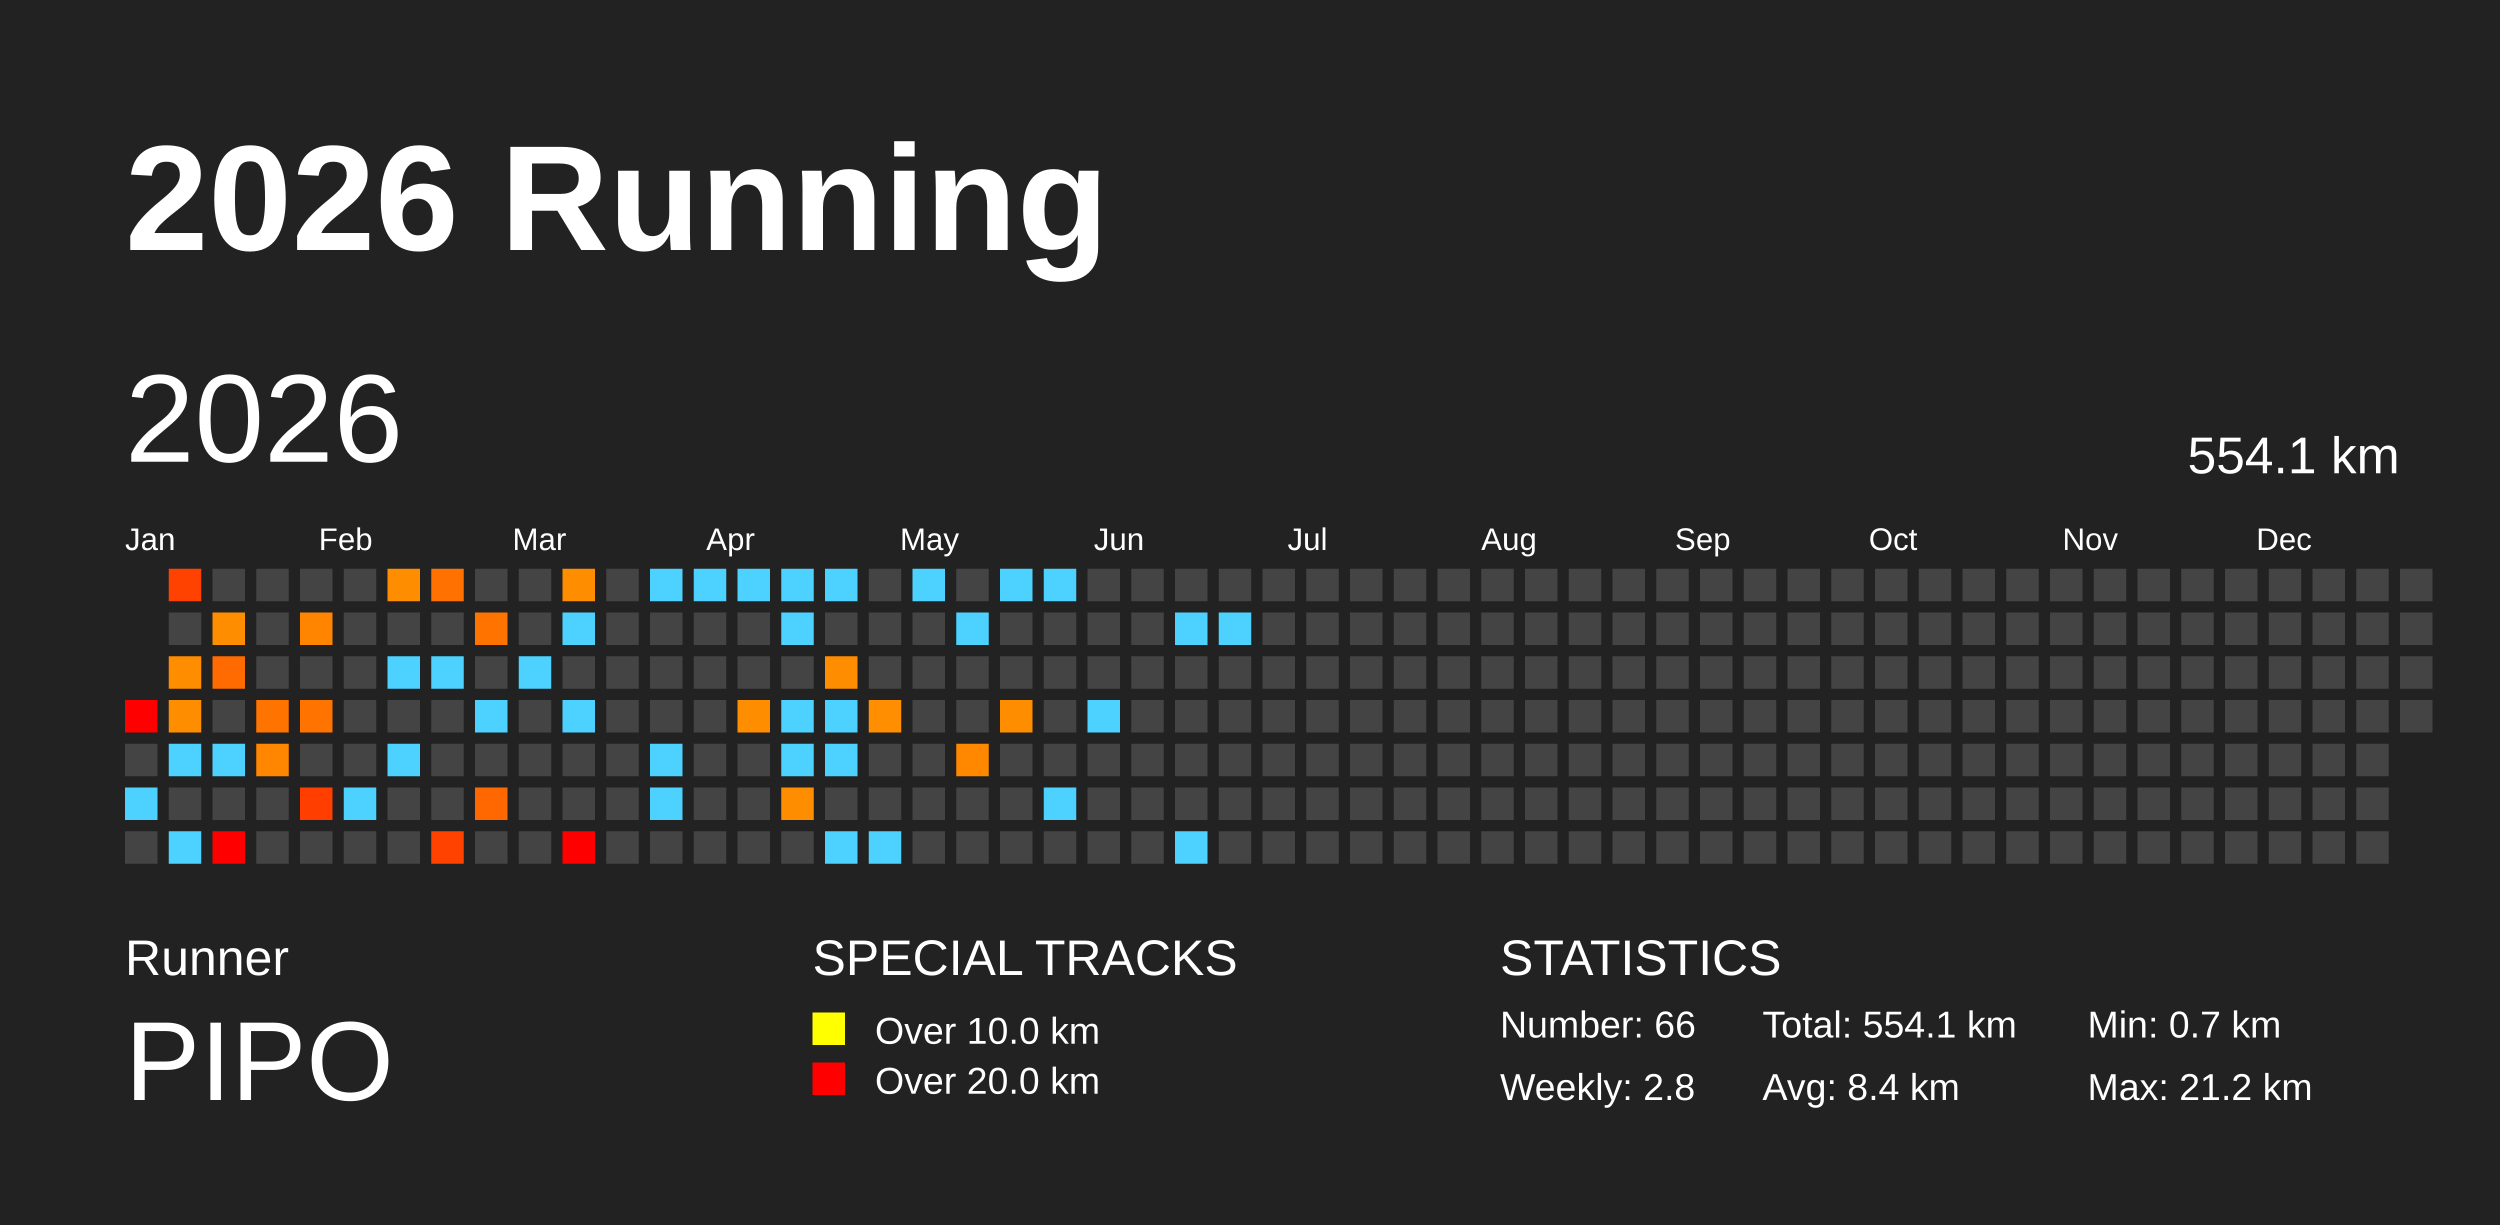
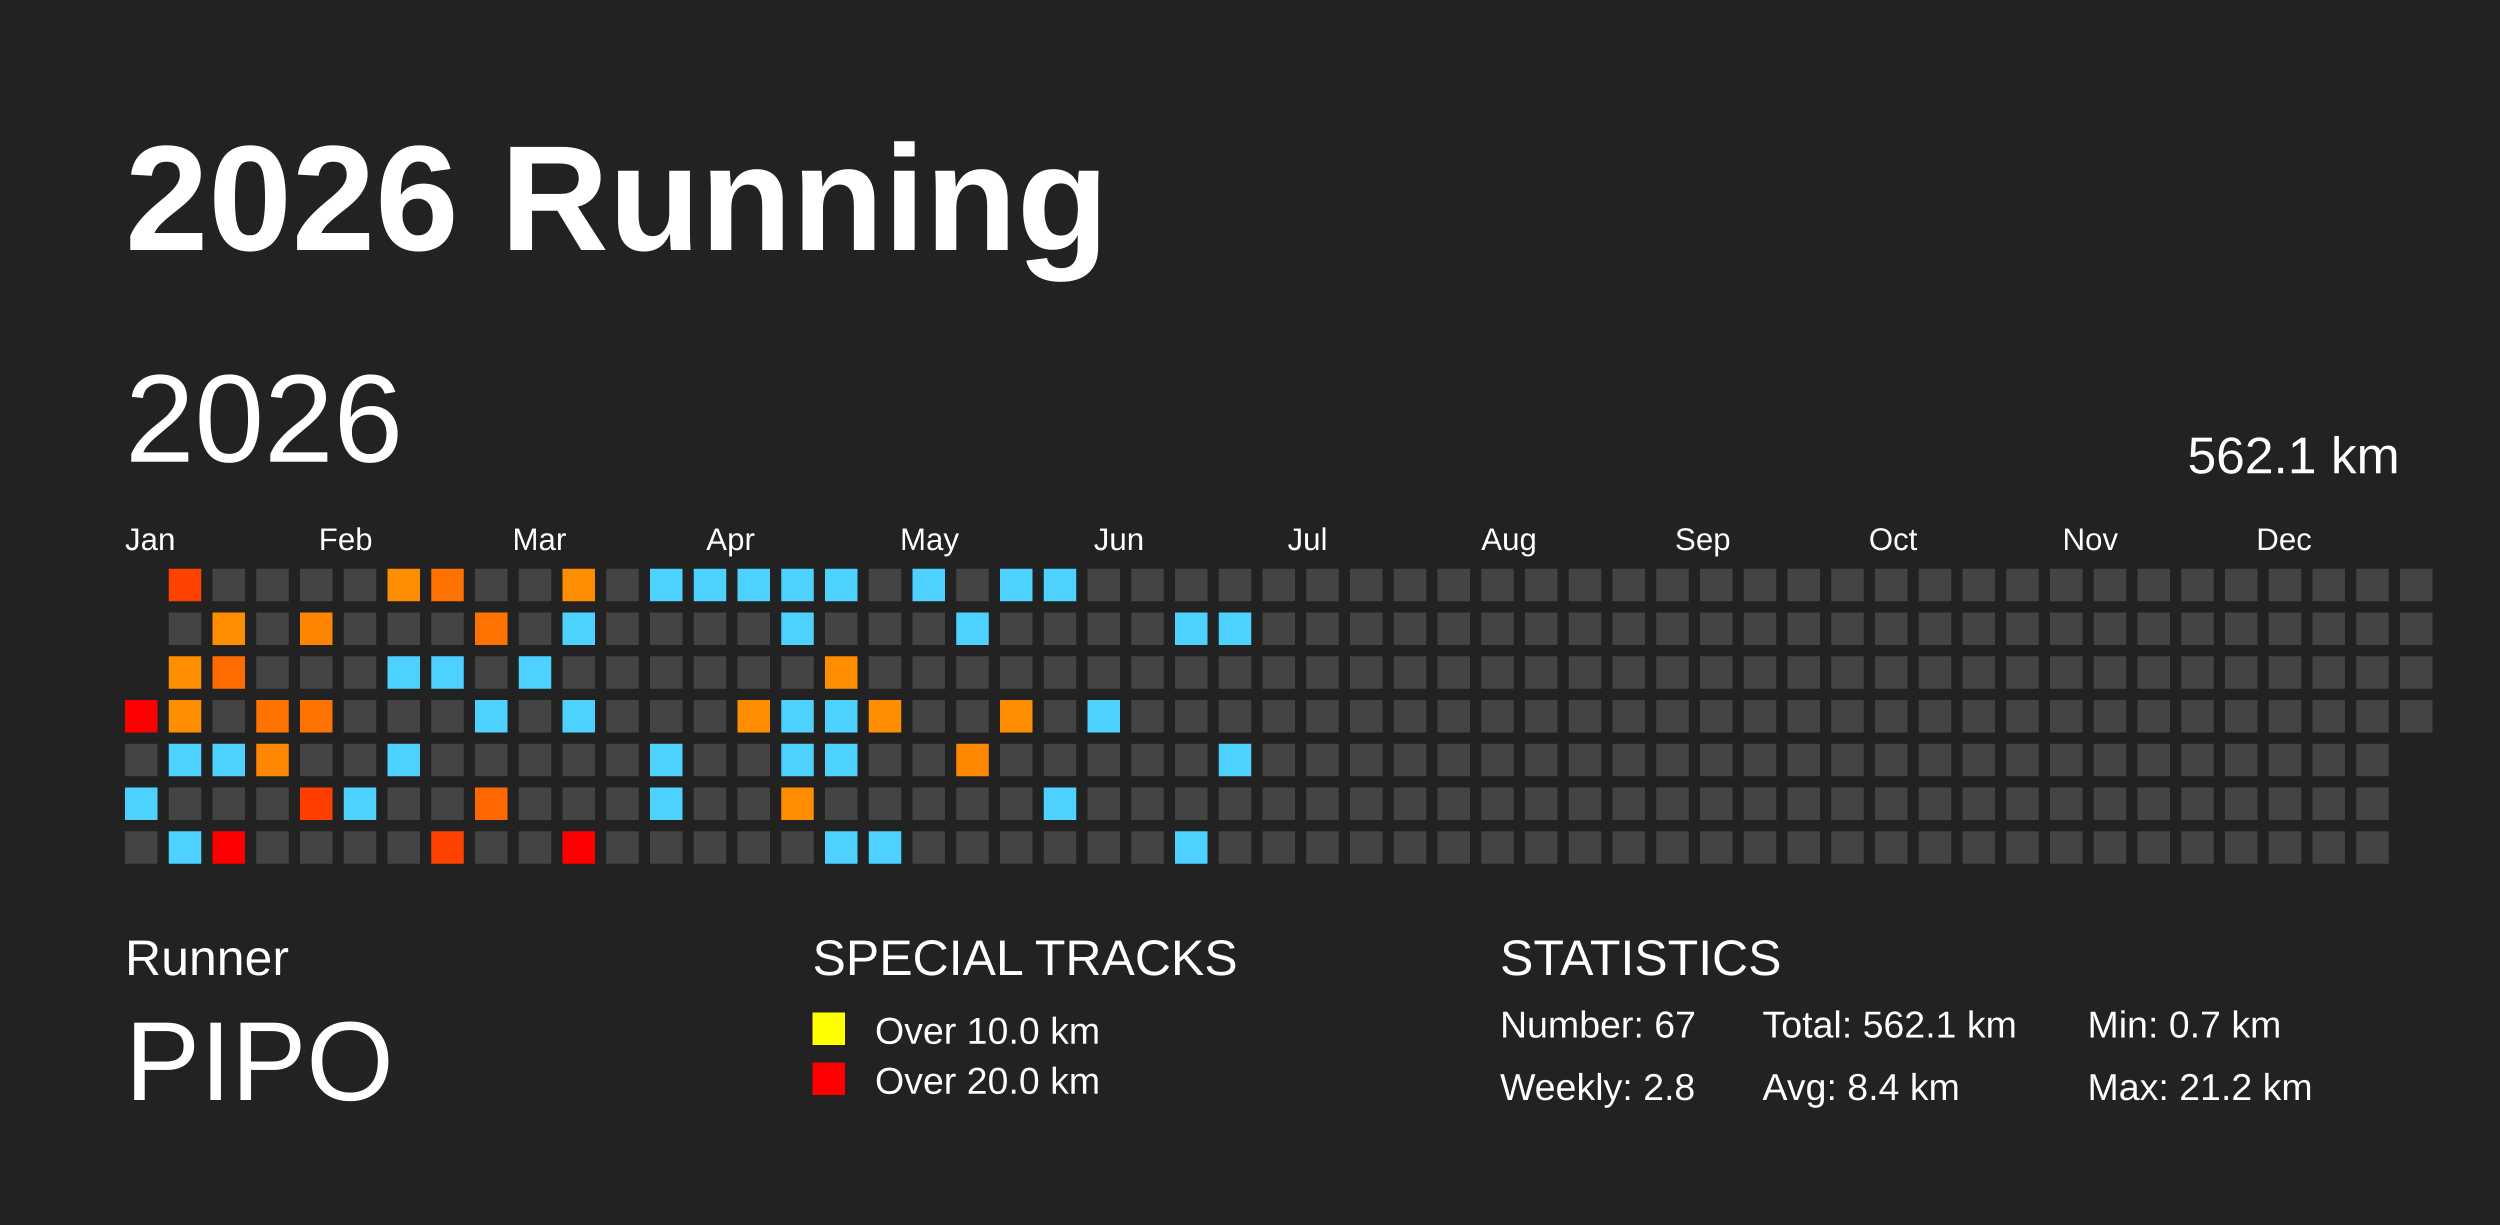
<svg xmlns="http://www.w3.org/2000/svg" baseProfile="full" height="98mm" version="1.1" viewBox="0,0,200,98" width="200mm">
  <defs />
  <rect fill="#222222" height="98" width="200" x="0" y="0" />
  <text fill="#FFFFFF" style="font-size:12px; font-family:Arial; font-weight:bold;" x="10" y="20">2026 Running</text>
  <text fill="#FFFFFF" style="font-size:4px; font-family:Arial" x="10" y="78">Runner</text>
  <text fill="#FFFFFF" style="font-size:9px; font-family:Arial" x="10" y="88">PIPO</text>
  <text fill="#FFFFFF" style="font-size:4px; font-family:Arial" x="65" y="78">SPECIAL TRACKS</text>
  <rect fill="yellow" height="2.6" width="2.6" x="65" y="81" />
  <text fill="#FFFFFF" style="font-size:3px; font-family:Arial" x="70" y="83.5">Over 10.0 km</text>
  <rect fill="red" height="2.6" width="2.6" x="65" y="85" />
  <text fill="#FFFFFF" style="font-size:3px; font-family:Arial" x="70" y="87.5">Over 20.0 km</text>
  <text fill="#FFFFFF" style="font-size:4px; font-family:Arial" x="120" y="78">STATISTICS</text>
-   <text fill="#FFFFFF" style="font-size:3px; font-family:Arial" x="120" y="83">Number: 66</text>
+   <text fill="#FFFFFF" style="font-size:3px; font-family:Arial" x="120" y="83">Number: 67</text>
  <text fill="#FFFFFF" style="font-size:3px; font-family:Arial" x="120" y="88">Weekly: 2.8</text>
-   <text fill="#FFFFFF" style="font-size:3px; font-family:Arial" x="141" y="83">Total: 554.1 km</text>
+   <text fill="#FFFFFF" style="font-size:3px; font-family:Arial" x="141" y="83">Total: 562.1 km</text>
  <text fill="#FFFFFF" style="font-size:3px; font-family:Arial" x="141" y="88">Avg: 8.4 km</text>
  <text fill="#FFFFFF" style="font-size:3px; font-family:Arial" x="167" y="83">Min: 0.7 km</text>
  <text fill="#FFFFFF" style="font-size:3px; font-family:Arial" x="167" y="88">Max: 21.2 km</text>
  <text dominant-baseline="hanging" fill="#FFFFFF" style="font-size:10.0px; font-family:Arial;" x="10" y="30">2026</text>
-   <text dominant-baseline="hanging" fill="#FFFFFF" style="font-size:4.125px; font-family:Arial;" x="175" y="35">554.1 km</text>
+   <text dominant-baseline="hanging" fill="#FFFFFF" style="font-size:4.125px; font-family:Arial;" x="175" y="35">562.1 km</text>
  <text fill="#FFFFFF" style="font-size:2.5px; font-family:Arial" x="10.0" y="44">Jan</text>
  <text fill="#FFFFFF" style="font-size:2.5px; font-family:Arial" x="25.5" y="44">Feb</text>
  <text fill="#FFFFFF" style="font-size:2.5px; font-family:Arial" x="41.0" y="44">Mar</text>
  <text fill="#FFFFFF" style="font-size:2.5px; font-family:Arial" x="56.5" y="44">Apr</text>
  <text fill="#FFFFFF" style="font-size:2.5px; font-family:Arial" x="72.0" y="44">May</text>
  <text fill="#FFFFFF" style="font-size:2.5px; font-family:Arial" x="87.5" y="44">Jun</text>
  <text fill="#FFFFFF" style="font-size:2.5px; font-family:Arial" x="103.0" y="44">Jul</text>
  <text fill="#FFFFFF" style="font-size:2.5px; font-family:Arial" x="118.5" y="44">Aug</text>
  <text fill="#FFFFFF" style="font-size:2.5px; font-family:Arial" x="134.0" y="44">Sep</text>
  <text fill="#FFFFFF" style="font-size:2.5px; font-family:Arial" x="149.5" y="44">Oct</text>
  <text fill="#FFFFFF" style="font-size:2.5px; font-family:Arial" x="165.0" y="44">Nov</text>
  <text fill="#FFFFFF" style="font-size:2.5px; font-family:Arial" x="180.5" y="44">Dec</text>
  <rect fill="red" height="2.6" width="2.6" x="10.0" y="56.0" />
  <rect fill="#444444" height="2.6" width="2.6" x="10.0" y="59.5" />
  <rect fill="#4dd2ff" height="2.6" width="2.6" x="10.0" y="63.0" />
  <rect fill="#444444" height="2.6" width="2.6" x="10.0" y="66.5" />
  <rect fill="#ff4200" height="2.6" width="2.6" x="13.5" y="45.5" />
  <rect fill="#444444" height="2.6" width="2.6" x="13.5" y="49.0" />
  <rect fill="#ff8d00" height="2.6" width="2.6" x="13.5" y="52.5" />
  <rect fill="#ff8d00" height="2.6" width="2.6" x="13.5" y="56.0" />
  <rect fill="#4dd2ff" height="2.6" width="2.6" x="13.5" y="59.5" />
  <rect fill="#444444" height="2.6" width="2.6" x="13.5" y="63.0" />
  <rect fill="#4dd2ff" height="2.6" width="2.6" x="13.5" y="66.5" />
  <rect fill="#444444" height="2.6" width="2.6" x="17.0" y="45.5" />
  <rect fill="#ff8d00" height="2.6" width="2.6" x="17.0" y="49.0" />
  <rect fill="#ff6b00" height="2.6" width="2.6" x="17.0" y="52.5" />
  <rect fill="#444444" height="2.6" width="2.6" x="17.0" y="56.0" />
  <rect fill="#4dd2ff" height="2.6" width="2.6" x="17.0" y="59.5" />
  <rect fill="#444444" height="2.6" width="2.6" x="17.0" y="63.0" />
  <rect fill="red" height="2.6" width="2.6" x="17.0" y="66.5" />
  <rect fill="#444444" height="2.6" width="2.6" x="20.5" y="45.5" />
  <rect fill="#444444" height="2.6" width="2.6" x="20.5" y="49.0" />
  <rect fill="#444444" height="2.6" width="2.6" x="20.5" y="52.5" />
  <rect fill="#ff7400" height="2.6" width="2.6" x="20.5" y="56.0" />
  <rect fill="#ff8600" height="2.6" width="2.6" x="20.5" y="59.5" />
  <rect fill="#444444" height="2.6" width="2.6" x="20.5" y="63.0" />
  <rect fill="#444444" height="2.6" width="2.6" x="20.5" y="66.5" />
  <rect fill="#444444" height="2.6" width="2.6" x="24.0" y="45.5" />
  <rect fill="#ff8400" height="2.6" width="2.6" x="24.0" y="49.0" />
  <rect fill="#444444" height="2.6" width="2.6" x="24.0" y="52.5" />
  <rect fill="#ff7400" height="2.6" width="2.6" x="24.0" y="56.0" />
  <rect fill="#444444" height="2.6" width="2.6" x="24.0" y="59.5" />
  <rect fill="#ff3e00" height="2.6" width="2.6" x="24.0" y="63.0" />
  <rect fill="#444444" height="2.6" width="2.6" x="24.0" y="66.5" />
  <rect fill="#444444" height="2.6" width="2.6" x="27.5" y="45.5" />
  <rect fill="#444444" height="2.6" width="2.6" x="27.5" y="49.0" />
  <rect fill="#444444" height="2.6" width="2.6" x="27.5" y="52.5" />
  <rect fill="#444444" height="2.6" width="2.6" x="27.5" y="56.0" />
  <rect fill="#444444" height="2.6" width="2.6" x="27.5" y="59.5" />
  <rect fill="#4dd2ff" height="2.6" width="2.6" x="27.5" y="63.0" />
  <rect fill="#444444" height="2.6" width="2.6" x="27.5" y="66.5" />
  <rect fill="#ff8d00" height="2.6" width="2.6" x="31.0" y="45.5" />
  <rect fill="#444444" height="2.6" width="2.6" x="31.0" y="49.0" />
  <rect fill="#4dd2ff" height="2.6" width="2.6" x="31.0" y="52.5" />
  <rect fill="#444444" height="2.6" width="2.6" x="31.0" y="56.0" />
  <rect fill="#4dd2ff" height="2.6" width="2.6" x="31.0" y="59.5" />
  <rect fill="#444444" height="2.6" width="2.6" x="31.0" y="63.0" />
  <rect fill="#444444" height="2.6" width="2.6" x="31.0" y="66.5" />
  <rect fill="#ff7100" height="2.6" width="2.6" x="34.5" y="45.5" />
  <rect fill="#444444" height="2.6" width="2.6" x="34.5" y="49.0" />
  <rect fill="#4dd2ff" height="2.6" width="2.6" x="34.5" y="52.5" />
  <rect fill="#444444" height="2.6" width="2.6" x="34.5" y="56.0" />
  <rect fill="#444444" height="2.6" width="2.6" x="34.5" y="59.5" />
  <rect fill="#444444" height="2.6" width="2.6" x="34.5" y="63.0" />
  <rect fill="#ff4200" height="2.6" width="2.6" x="34.5" y="66.5" />
  <rect fill="#444444" height="2.6" width="2.6" x="38.0" y="45.5" />
  <rect fill="#ff7400" height="2.6" width="2.6" x="38.0" y="49.0" />
  <rect fill="#444444" height="2.6" width="2.6" x="38.0" y="52.5" />
  <rect fill="#4dd2ff" height="2.6" width="2.6" x="38.0" y="56.0" />
  <rect fill="#444444" height="2.6" width="2.6" x="38.0" y="59.5" />
  <rect fill="#ff6800" height="2.6" width="2.6" x="38.0" y="63.0" />
  <rect fill="#444444" height="2.6" width="2.6" x="38.0" y="66.5" />
  <rect fill="#444444" height="2.6" width="2.6" x="41.5" y="45.5" />
  <rect fill="#444444" height="2.6" width="2.6" x="41.5" y="49.0" />
  <rect fill="#4dd2ff" height="2.6" width="2.6" x="41.5" y="52.5" />
  <rect fill="#444444" height="2.6" width="2.6" x="41.5" y="56.0" />
  <rect fill="#444444" height="2.6" width="2.6" x="41.5" y="59.5" />
  <rect fill="#444444" height="2.6" width="2.6" x="41.5" y="63.0" />
  <rect fill="#444444" height="2.6" width="2.6" x="41.5" y="66.5" />
  <rect fill="#ff8d00" height="2.6" width="2.6" x="45.0" y="45.5" />
  <rect fill="#4dd2ff" height="2.6" width="2.6" x="45.0" y="49.0" />
  <rect fill="#444444" height="2.6" width="2.6" x="45.0" y="52.5" />
  <rect fill="#4dd2ff" height="2.6" width="2.6" x="45.0" y="56.0" />
  <rect fill="#444444" height="2.6" width="2.6" x="45.0" y="59.5" />
  <rect fill="#444444" height="2.6" width="2.6" x="45.0" y="63.0" />
  <rect fill="red" height="2.6" width="2.6" x="45.0" y="66.5" />
  <rect fill="#444444" height="2.6" width="2.6" x="48.5" y="45.5" />
  <rect fill="#444444" height="2.6" width="2.6" x="48.5" y="49.0" />
  <rect fill="#444444" height="2.6" width="2.6" x="48.5" y="52.5" />
  <rect fill="#444444" height="2.6" width="2.6" x="48.5" y="56.0" />
  <rect fill="#444444" height="2.6" width="2.6" x="48.5" y="59.5" />
  <rect fill="#444444" height="2.6" width="2.6" x="48.5" y="63.0" />
  <rect fill="#444444" height="2.6" width="2.6" x="48.5" y="66.5" />
  <rect fill="#4dd2ff" height="2.6" width="2.6" x="52.0" y="45.5" />
  <rect fill="#444444" height="2.6" width="2.6" x="52.0" y="49.0" />
  <rect fill="#444444" height="2.6" width="2.6" x="52.0" y="52.5" />
  <rect fill="#444444" height="2.6" width="2.6" x="52.0" y="56.0" />
  <rect fill="#4dd2ff" height="2.6" width="2.6" x="52.0" y="59.5" />
  <rect fill="#4dd2ff" height="2.6" width="2.6" x="52.0" y="63.0" />
  <rect fill="#444444" height="2.6" width="2.6" x="52.0" y="66.5" />
  <rect fill="#4dd2ff" height="2.6" width="2.6" x="55.5" y="45.5" />
  <rect fill="#444444" height="2.6" width="2.6" x="55.5" y="49.0" />
  <rect fill="#444444" height="2.6" width="2.6" x="55.5" y="52.5" />
  <rect fill="#444444" height="2.6" width="2.6" x="55.5" y="56.0" />
  <rect fill="#444444" height="2.6" width="2.6" x="55.5" y="59.5" />
  <rect fill="#444444" height="2.6" width="2.6" x="55.5" y="63.0" />
  <rect fill="#444444" height="2.6" width="2.6" x="55.5" y="66.5" />
  <rect fill="#4dd2ff" height="2.6" width="2.6" x="59.0" y="45.5" />
  <rect fill="#444444" height="2.6" width="2.6" x="59.0" y="49.0" />
  <rect fill="#444444" height="2.6" width="2.6" x="59.0" y="52.5" />
  <rect fill="#ff8d00" height="2.6" width="2.6" x="59.0" y="56.0" />
  <rect fill="#444444" height="2.6" width="2.6" x="59.0" y="59.5" />
  <rect fill="#444444" height="2.6" width="2.6" x="59.0" y="63.0" />
  <rect fill="#444444" height="2.6" width="2.6" x="59.0" y="66.5" />
  <rect fill="#4dd2ff" height="2.6" width="2.6" x="62.5" y="45.5" />
  <rect fill="#4dd2ff" height="2.6" width="2.6" x="62.5" y="49.0" />
  <rect fill="#444444" height="2.6" width="2.6" x="62.5" y="52.5" />
  <rect fill="#4dd2ff" height="2.6" width="2.6" x="62.5" y="56.0" />
  <rect fill="#4dd2ff" height="2.6" width="2.6" x="62.5" y="59.5" />
  <rect fill="#ff8d00" height="2.6" width="2.6" x="62.5" y="63.0" />
  <rect fill="#444444" height="2.6" width="2.6" x="62.5" y="66.5" />
  <rect fill="#4dd2ff" height="2.6" width="2.6" x="66.0" y="45.5" />
  <rect fill="#444444" height="2.6" width="2.6" x="66.0" y="49.0" />
  <rect fill="#ff8d00" height="2.6" width="2.6" x="66.0" y="52.5" />
  <rect fill="#4dd2ff" height="2.6" width="2.6" x="66.0" y="56.0" />
  <rect fill="#4dd2ff" height="2.6" width="2.6" x="66.0" y="59.5" />
  <rect fill="#444444" height="2.6" width="2.6" x="66.0" y="63.0" />
  <rect fill="#4dd2ff" height="2.6" width="2.6" x="66.0" y="66.5" />
  <rect fill="#444444" height="2.6" width="2.6" x="69.5" y="45.5" />
  <rect fill="#444444" height="2.6" width="2.6" x="69.5" y="49.0" />
  <rect fill="#444444" height="2.6" width="2.6" x="69.5" y="52.5" />
  <rect fill="#ff8e00" height="2.6" width="2.6" x="69.5" y="56.0" />
  <rect fill="#444444" height="2.6" width="2.6" x="69.5" y="59.5" />
  <rect fill="#444444" height="2.6" width="2.6" x="69.5" y="63.0" />
  <rect fill="#4dd2ff" height="2.6" width="2.6" x="69.5" y="66.5" />
  <rect fill="#4dd2ff" height="2.6" width="2.6" x="73.0" y="45.5" />
  <rect fill="#444444" height="2.6" width="2.6" x="73.0" y="49.0" />
  <rect fill="#444444" height="2.6" width="2.6" x="73.0" y="52.5" />
  <rect fill="#444444" height="2.6" width="2.6" x="73.0" y="56.0" />
  <rect fill="#444444" height="2.6" width="2.6" x="73.0" y="59.5" />
  <rect fill="#444444" height="2.6" width="2.6" x="73.0" y="63.0" />
  <rect fill="#444444" height="2.6" width="2.6" x="73.0" y="66.5" />
  <rect fill="#444444" height="2.6" width="2.6" x="76.5" y="45.5" />
  <rect fill="#4dd2ff" height="2.6" width="2.6" x="76.5" y="49.0" />
  <rect fill="#444444" height="2.6" width="2.6" x="76.5" y="52.5" />
  <rect fill="#444444" height="2.6" width="2.6" x="76.5" y="56.0" />
  <rect fill="#ff8800" height="2.6" width="2.6" x="76.5" y="59.5" />
  <rect fill="#444444" height="2.6" width="2.6" x="76.5" y="63.0" />
  <rect fill="#444444" height="2.6" width="2.6" x="76.5" y="66.5" />
  <rect fill="#4dd2ff" height="2.6" width="2.6" x="80.0" y="45.5" />
  <rect fill="#444444" height="2.6" width="2.6" x="80.0" y="49.0" />
  <rect fill="#444444" height="2.6" width="2.6" x="80.0" y="52.5" />
  <rect fill="#ff8d00" height="2.6" width="2.6" x="80.0" y="56.0" />
  <rect fill="#444444" height="2.6" width="2.6" x="80.0" y="59.5" />
  <rect fill="#444444" height="2.6" width="2.6" x="80.0" y="63.0" />
  <rect fill="#444444" height="2.6" width="2.6" x="80.0" y="66.5" />
  <rect fill="#4dd2ff" height="2.6" width="2.6" x="83.5" y="45.5" />
  <rect fill="#444444" height="2.6" width="2.6" x="83.5" y="49.0" />
  <rect fill="#444444" height="2.6" width="2.6" x="83.5" y="52.5" />
  <rect fill="#444444" height="2.6" width="2.6" x="83.5" y="56.0" />
  <rect fill="#444444" height="2.6" width="2.6" x="83.5" y="59.5" />
  <rect fill="#4dd2ff" height="2.6" width="2.6" x="83.5" y="63.0" />
  <rect fill="#444444" height="2.6" width="2.6" x="83.5" y="66.5" />
  <rect fill="#444444" height="2.6" width="2.6" x="87.0" y="45.5" />
  <rect fill="#444444" height="2.6" width="2.6" x="87.0" y="49.0" />
  <rect fill="#444444" height="2.6" width="2.6" x="87.0" y="52.5" />
  <rect fill="#4dd2ff" height="2.6" width="2.6" x="87.0" y="56.0" />
  <rect fill="#444444" height="2.6" width="2.6" x="87.0" y="59.5" />
  <rect fill="#444444" height="2.6" width="2.6" x="87.0" y="63.0" />
  <rect fill="#444444" height="2.6" width="2.6" x="87.0" y="66.5" />
  <rect fill="#444444" height="2.6" width="2.6" x="90.5" y="45.5" />
  <rect fill="#444444" height="2.6" width="2.6" x="90.5" y="49.0" />
  <rect fill="#444444" height="2.6" width="2.6" x="90.5" y="52.5" />
  <rect fill="#444444" height="2.6" width="2.6" x="90.5" y="56.0" />
  <rect fill="#444444" height="2.6" width="2.6" x="90.5" y="59.5" />
  <rect fill="#444444" height="2.6" width="2.6" x="90.5" y="63.0" />
  <rect fill="#444444" height="2.6" width="2.6" x="90.5" y="66.5" />
  <rect fill="#444444" height="2.6" width="2.6" x="94.0" y="45.5" />
  <rect fill="#4dd2ff" height="2.6" width="2.6" x="94.0" y="49.0" />
  <rect fill="#444444" height="2.6" width="2.6" x="94.0" y="52.5" />
  <rect fill="#444444" height="2.6" width="2.6" x="94.0" y="56.0" />
  <rect fill="#444444" height="2.6" width="2.6" x="94.0" y="59.5" />
  <rect fill="#444444" height="2.6" width="2.6" x="94.0" y="63.0" />
  <rect fill="#4dd2ff" height="2.6" width="2.6" x="94.0" y="66.5" />
  <rect fill="#444444" height="2.6" width="2.6" x="97.5" y="45.5" />
  <rect fill="#4dd2ff" height="2.6" width="2.6" x="97.5" y="49.0" />
  <rect fill="#444444" height="2.6" width="2.6" x="97.5" y="52.5" />
  <rect fill="#444444" height="2.6" width="2.6" x="97.5" y="56.0" />
-   <rect fill="#444444" height="2.6" width="2.6" x="97.5" y="59.5" />
+   <rect fill="#4dd2ff" height="2.6" width="2.6" x="97.5" y="59.5" />
  <rect fill="#444444" height="2.6" width="2.6" x="97.5" y="63.0" />
  <rect fill="#444444" height="2.6" width="2.6" x="97.5" y="66.5" />
  <rect fill="#444444" height="2.6" width="2.6" x="101.0" y="45.5" />
  <rect fill="#444444" height="2.6" width="2.6" x="101.0" y="49.0" />
  <rect fill="#444444" height="2.6" width="2.6" x="101.0" y="52.5" />
  <rect fill="#444444" height="2.6" width="2.6" x="101.0" y="56.0" />
  <rect fill="#444444" height="2.6" width="2.6" x="101.0" y="59.5" />
  <rect fill="#444444" height="2.6" width="2.6" x="101.0" y="63.0" />
  <rect fill="#444444" height="2.6" width="2.6" x="101.0" y="66.5" />
  <rect fill="#444444" height="2.6" width="2.6" x="104.5" y="45.5" />
  <rect fill="#444444" height="2.6" width="2.6" x="104.5" y="49.0" />
  <rect fill="#444444" height="2.6" width="2.6" x="104.5" y="52.5" />
  <rect fill="#444444" height="2.6" width="2.6" x="104.5" y="56.0" />
  <rect fill="#444444" height="2.6" width="2.6" x="104.5" y="59.5" />
  <rect fill="#444444" height="2.6" width="2.6" x="104.5" y="63.0" />
  <rect fill="#444444" height="2.6" width="2.6" x="104.5" y="66.5" />
  <rect fill="#444444" height="2.6" width="2.6" x="108.0" y="45.5" />
  <rect fill="#444444" height="2.6" width="2.6" x="108.0" y="49.0" />
  <rect fill="#444444" height="2.6" width="2.6" x="108.0" y="52.5" />
  <rect fill="#444444" height="2.6" width="2.6" x="108.0" y="56.0" />
  <rect fill="#444444" height="2.6" width="2.6" x="108.0" y="59.5" />
  <rect fill="#444444" height="2.6" width="2.6" x="108.0" y="63.0" />
  <rect fill="#444444" height="2.6" width="2.6" x="108.0" y="66.5" />
  <rect fill="#444444" height="2.6" width="2.6" x="111.5" y="45.5" />
  <rect fill="#444444" height="2.6" width="2.6" x="111.5" y="49.0" />
  <rect fill="#444444" height="2.6" width="2.6" x="111.5" y="52.5" />
  <rect fill="#444444" height="2.6" width="2.6" x="111.5" y="56.0" />
  <rect fill="#444444" height="2.6" width="2.6" x="111.5" y="59.5" />
  <rect fill="#444444" height="2.6" width="2.6" x="111.5" y="63.0" />
  <rect fill="#444444" height="2.6" width="2.6" x="111.5" y="66.5" />
  <rect fill="#444444" height="2.6" width="2.6" x="115.0" y="45.5" />
  <rect fill="#444444" height="2.6" width="2.6" x="115.0" y="49.0" />
  <rect fill="#444444" height="2.6" width="2.6" x="115.0" y="52.5" />
  <rect fill="#444444" height="2.6" width="2.6" x="115.0" y="56.0" />
  <rect fill="#444444" height="2.6" width="2.6" x="115.0" y="59.5" />
  <rect fill="#444444" height="2.6" width="2.6" x="115.0" y="63.0" />
  <rect fill="#444444" height="2.6" width="2.6" x="115.0" y="66.5" />
  <rect fill="#444444" height="2.6" width="2.6" x="118.5" y="45.5" />
  <rect fill="#444444" height="2.6" width="2.6" x="118.5" y="49.0" />
  <rect fill="#444444" height="2.6" width="2.6" x="118.5" y="52.5" />
  <rect fill="#444444" height="2.6" width="2.6" x="118.5" y="56.0" />
  <rect fill="#444444" height="2.6" width="2.6" x="118.5" y="59.5" />
  <rect fill="#444444" height="2.6" width="2.6" x="118.5" y="63.0" />
  <rect fill="#444444" height="2.6" width="2.6" x="118.5" y="66.5" />
  <rect fill="#444444" height="2.6" width="2.6" x="122.0" y="45.5" />
  <rect fill="#444444" height="2.6" width="2.6" x="122.0" y="49.0" />
  <rect fill="#444444" height="2.6" width="2.6" x="122.0" y="52.5" />
  <rect fill="#444444" height="2.6" width="2.6" x="122.0" y="56.0" />
  <rect fill="#444444" height="2.6" width="2.6" x="122.0" y="59.5" />
  <rect fill="#444444" height="2.6" width="2.6" x="122.0" y="63.0" />
  <rect fill="#444444" height="2.6" width="2.6" x="122.0" y="66.5" />
  <rect fill="#444444" height="2.6" width="2.6" x="125.5" y="45.5" />
  <rect fill="#444444" height="2.6" width="2.6" x="125.5" y="49.0" />
  <rect fill="#444444" height="2.6" width="2.6" x="125.5" y="52.5" />
  <rect fill="#444444" height="2.6" width="2.6" x="125.5" y="56.0" />
  <rect fill="#444444" height="2.6" width="2.6" x="125.5" y="59.5" />
  <rect fill="#444444" height="2.6" width="2.6" x="125.5" y="63.0" />
  <rect fill="#444444" height="2.6" width="2.6" x="125.5" y="66.5" />
  <rect fill="#444444" height="2.6" width="2.6" x="129.0" y="45.5" />
  <rect fill="#444444" height="2.6" width="2.6" x="129.0" y="49.0" />
  <rect fill="#444444" height="2.6" width="2.6" x="129.0" y="52.5" />
  <rect fill="#444444" height="2.6" width="2.6" x="129.0" y="56.0" />
  <rect fill="#444444" height="2.6" width="2.6" x="129.0" y="59.5" />
  <rect fill="#444444" height="2.6" width="2.6" x="129.0" y="63.0" />
  <rect fill="#444444" height="2.6" width="2.6" x="129.0" y="66.5" />
  <rect fill="#444444" height="2.6" width="2.6" x="132.5" y="45.5" />
  <rect fill="#444444" height="2.6" width="2.6" x="132.5" y="49.0" />
  <rect fill="#444444" height="2.6" width="2.6" x="132.5" y="52.5" />
  <rect fill="#444444" height="2.6" width="2.6" x="132.5" y="56.0" />
  <rect fill="#444444" height="2.6" width="2.6" x="132.5" y="59.5" />
  <rect fill="#444444" height="2.6" width="2.6" x="132.5" y="63.0" />
  <rect fill="#444444" height="2.6" width="2.6" x="132.5" y="66.5" />
  <rect fill="#444444" height="2.6" width="2.6" x="136.0" y="45.5" />
  <rect fill="#444444" height="2.6" width="2.6" x="136.0" y="49.0" />
  <rect fill="#444444" height="2.6" width="2.6" x="136.0" y="52.5" />
  <rect fill="#444444" height="2.6" width="2.6" x="136.0" y="56.0" />
  <rect fill="#444444" height="2.6" width="2.6" x="136.0" y="59.5" />
  <rect fill="#444444" height="2.6" width="2.6" x="136.0" y="63.0" />
  <rect fill="#444444" height="2.6" width="2.6" x="136.0" y="66.5" />
  <rect fill="#444444" height="2.6" width="2.6" x="139.5" y="45.5" />
  <rect fill="#444444" height="2.6" width="2.6" x="139.5" y="49.0" />
  <rect fill="#444444" height="2.6" width="2.6" x="139.5" y="52.5" />
  <rect fill="#444444" height="2.6" width="2.6" x="139.5" y="56.0" />
  <rect fill="#444444" height="2.6" width="2.6" x="139.5" y="59.5" />
  <rect fill="#444444" height="2.6" width="2.6" x="139.5" y="63.0" />
  <rect fill="#444444" height="2.6" width="2.6" x="139.5" y="66.5" />
  <rect fill="#444444" height="2.6" width="2.6" x="143.0" y="45.5" />
  <rect fill="#444444" height="2.6" width="2.6" x="143.0" y="49.0" />
  <rect fill="#444444" height="2.6" width="2.6" x="143.0" y="52.5" />
  <rect fill="#444444" height="2.6" width="2.6" x="143.0" y="56.0" />
  <rect fill="#444444" height="2.6" width="2.6" x="143.0" y="59.5" />
  <rect fill="#444444" height="2.6" width="2.6" x="143.0" y="63.0" />
  <rect fill="#444444" height="2.6" width="2.6" x="143.0" y="66.5" />
  <rect fill="#444444" height="2.6" width="2.6" x="146.5" y="45.5" />
  <rect fill="#444444" height="2.6" width="2.6" x="146.5" y="49.0" />
  <rect fill="#444444" height="2.6" width="2.6" x="146.5" y="52.5" />
  <rect fill="#444444" height="2.6" width="2.6" x="146.5" y="56.0" />
  <rect fill="#444444" height="2.6" width="2.6" x="146.5" y="59.5" />
  <rect fill="#444444" height="2.6" width="2.6" x="146.5" y="63.0" />
  <rect fill="#444444" height="2.6" width="2.6" x="146.5" y="66.5" />
  <rect fill="#444444" height="2.6" width="2.6" x="150.0" y="45.5" />
  <rect fill="#444444" height="2.6" width="2.6" x="150.0" y="49.0" />
  <rect fill="#444444" height="2.6" width="2.6" x="150.0" y="52.5" />
  <rect fill="#444444" height="2.6" width="2.6" x="150.0" y="56.0" />
  <rect fill="#444444" height="2.6" width="2.6" x="150.0" y="59.5" />
  <rect fill="#444444" height="2.6" width="2.6" x="150.0" y="63.0" />
  <rect fill="#444444" height="2.6" width="2.6" x="150.0" y="66.5" />
  <rect fill="#444444" height="2.6" width="2.6" x="153.5" y="45.5" />
  <rect fill="#444444" height="2.6" width="2.6" x="153.5" y="49.0" />
  <rect fill="#444444" height="2.6" width="2.6" x="153.5" y="52.5" />
  <rect fill="#444444" height="2.6" width="2.6" x="153.5" y="56.0" />
  <rect fill="#444444" height="2.6" width="2.6" x="153.5" y="59.5" />
  <rect fill="#444444" height="2.6" width="2.6" x="153.5" y="63.0" />
  <rect fill="#444444" height="2.6" width="2.6" x="153.5" y="66.5" />
  <rect fill="#444444" height="2.6" width="2.6" x="157.0" y="45.5" />
  <rect fill="#444444" height="2.6" width="2.6" x="157.0" y="49.0" />
  <rect fill="#444444" height="2.6" width="2.6" x="157.0" y="52.5" />
  <rect fill="#444444" height="2.6" width="2.6" x="157.0" y="56.0" />
  <rect fill="#444444" height="2.6" width="2.6" x="157.0" y="59.5" />
  <rect fill="#444444" height="2.6" width="2.6" x="157.0" y="63.0" />
  <rect fill="#444444" height="2.6" width="2.6" x="157.0" y="66.5" />
  <rect fill="#444444" height="2.6" width="2.6" x="160.5" y="45.5" />
  <rect fill="#444444" height="2.6" width="2.6" x="160.5" y="49.0" />
  <rect fill="#444444" height="2.6" width="2.6" x="160.5" y="52.5" />
  <rect fill="#444444" height="2.6" width="2.6" x="160.5" y="56.0" />
  <rect fill="#444444" height="2.6" width="2.6" x="160.5" y="59.5" />
  <rect fill="#444444" height="2.6" width="2.6" x="160.5" y="63.0" />
  <rect fill="#444444" height="2.6" width="2.6" x="160.5" y="66.5" />
  <rect fill="#444444" height="2.6" width="2.6" x="164.0" y="45.5" />
  <rect fill="#444444" height="2.6" width="2.6" x="164.0" y="49.0" />
  <rect fill="#444444" height="2.6" width="2.6" x="164.0" y="52.5" />
  <rect fill="#444444" height="2.6" width="2.6" x="164.0" y="56.0" />
  <rect fill="#444444" height="2.6" width="2.6" x="164.0" y="59.5" />
  <rect fill="#444444" height="2.6" width="2.6" x="164.0" y="63.0" />
  <rect fill="#444444" height="2.6" width="2.6" x="164.0" y="66.5" />
  <rect fill="#444444" height="2.6" width="2.6" x="167.5" y="45.5" />
  <rect fill="#444444" height="2.6" width="2.6" x="167.5" y="49.0" />
  <rect fill="#444444" height="2.6" width="2.6" x="167.5" y="52.5" />
  <rect fill="#444444" height="2.6" width="2.6" x="167.5" y="56.0" />
  <rect fill="#444444" height="2.6" width="2.6" x="167.5" y="59.5" />
  <rect fill="#444444" height="2.6" width="2.6" x="167.5" y="63.0" />
  <rect fill="#444444" height="2.6" width="2.6" x="167.5" y="66.5" />
  <rect fill="#444444" height="2.6" width="2.6" x="171.0" y="45.5" />
  <rect fill="#444444" height="2.6" width="2.6" x="171.0" y="49.0" />
  <rect fill="#444444" height="2.6" width="2.6" x="171.0" y="52.5" />
  <rect fill="#444444" height="2.6" width="2.6" x="171.0" y="56.0" />
  <rect fill="#444444" height="2.6" width="2.6" x="171.0" y="59.5" />
  <rect fill="#444444" height="2.6" width="2.6" x="171.0" y="63.0" />
  <rect fill="#444444" height="2.6" width="2.6" x="171.0" y="66.5" />
  <rect fill="#444444" height="2.6" width="2.6" x="174.5" y="45.5" />
  <rect fill="#444444" height="2.6" width="2.6" x="174.5" y="49.0" />
  <rect fill="#444444" height="2.6" width="2.6" x="174.5" y="52.5" />
  <rect fill="#444444" height="2.6" width="2.6" x="174.5" y="56.0" />
  <rect fill="#444444" height="2.6" width="2.6" x="174.5" y="59.5" />
  <rect fill="#444444" height="2.6" width="2.6" x="174.5" y="63.0" />
  <rect fill="#444444" height="2.6" width="2.6" x="174.5" y="66.5" />
  <rect fill="#444444" height="2.6" width="2.6" x="178.0" y="45.5" />
  <rect fill="#444444" height="2.6" width="2.6" x="178.0" y="49.0" />
  <rect fill="#444444" height="2.6" width="2.6" x="178.0" y="52.5" />
  <rect fill="#444444" height="2.6" width="2.6" x="178.0" y="56.0" />
  <rect fill="#444444" height="2.6" width="2.6" x="178.0" y="59.5" />
  <rect fill="#444444" height="2.6" width="2.6" x="178.0" y="63.0" />
  <rect fill="#444444" height="2.6" width="2.6" x="178.0" y="66.5" />
  <rect fill="#444444" height="2.6" width="2.6" x="181.5" y="45.5" />
  <rect fill="#444444" height="2.6" width="2.6" x="181.5" y="49.0" />
  <rect fill="#444444" height="2.6" width="2.6" x="181.5" y="52.5" />
  <rect fill="#444444" height="2.6" width="2.6" x="181.5" y="56.0" />
  <rect fill="#444444" height="2.6" width="2.6" x="181.5" y="59.5" />
  <rect fill="#444444" height="2.6" width="2.6" x="181.5" y="63.0" />
  <rect fill="#444444" height="2.6" width="2.6" x="181.5" y="66.5" />
  <rect fill="#444444" height="2.6" width="2.6" x="185.0" y="45.5" />
  <rect fill="#444444" height="2.6" width="2.6" x="185.0" y="49.0" />
  <rect fill="#444444" height="2.6" width="2.6" x="185.0" y="52.5" />
  <rect fill="#444444" height="2.6" width="2.6" x="185.0" y="56.0" />
  <rect fill="#444444" height="2.6" width="2.6" x="185.0" y="59.5" />
  <rect fill="#444444" height="2.6" width="2.6" x="185.0" y="63.0" />
  <rect fill="#444444" height="2.6" width="2.6" x="185.0" y="66.5" />
  <rect fill="#444444" height="2.6" width="2.6" x="188.5" y="45.5" />
  <rect fill="#444444" height="2.6" width="2.6" x="188.5" y="49.0" />
  <rect fill="#444444" height="2.6" width="2.6" x="188.5" y="52.5" />
  <rect fill="#444444" height="2.6" width="2.6" x="188.5" y="56.0" />
  <rect fill="#444444" height="2.6" width="2.6" x="188.5" y="59.5" />
  <rect fill="#444444" height="2.6" width="2.6" x="188.5" y="63.0" />
  <rect fill="#444444" height="2.6" width="2.6" x="188.5" y="66.5" />
  <rect fill="#444444" height="2.6" width="2.6" x="192.0" y="45.5" />
  <rect fill="#444444" height="2.6" width="2.6" x="192.0" y="49.0" />
  <rect fill="#444444" height="2.6" width="2.6" x="192.0" y="52.5" />
  <rect fill="#444444" height="2.6" width="2.6" x="192.0" y="56.0" />
</svg>
